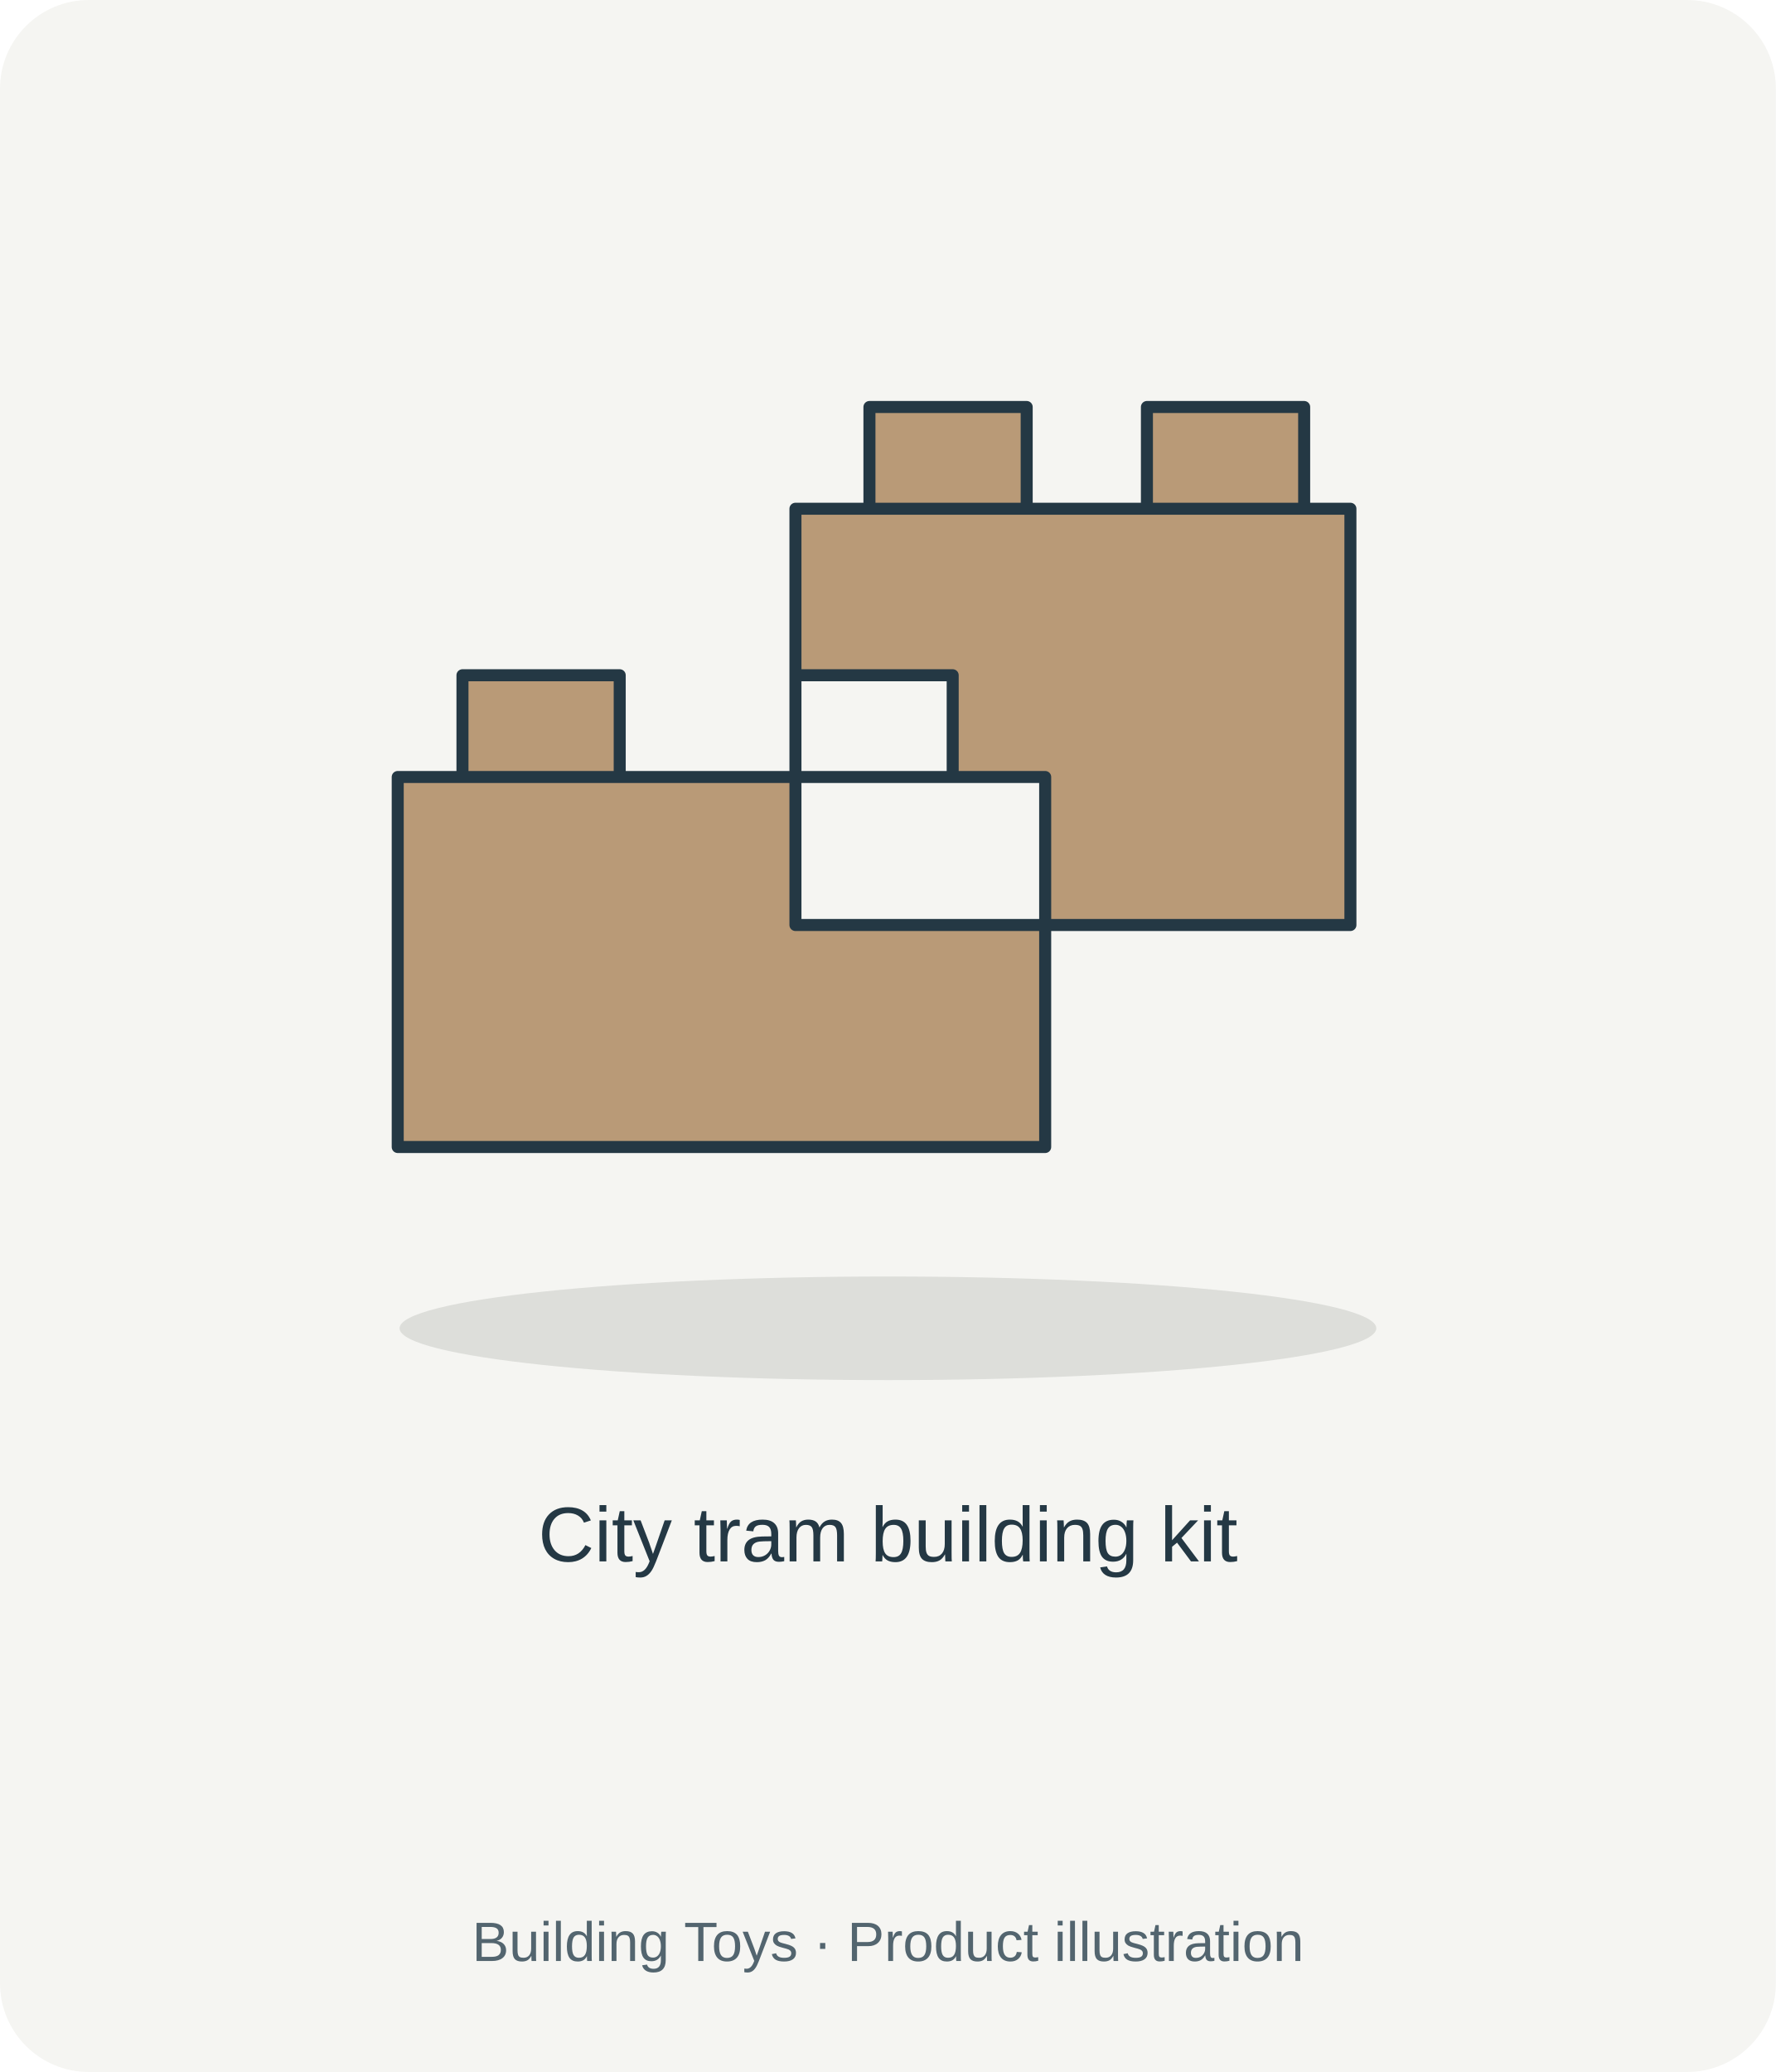
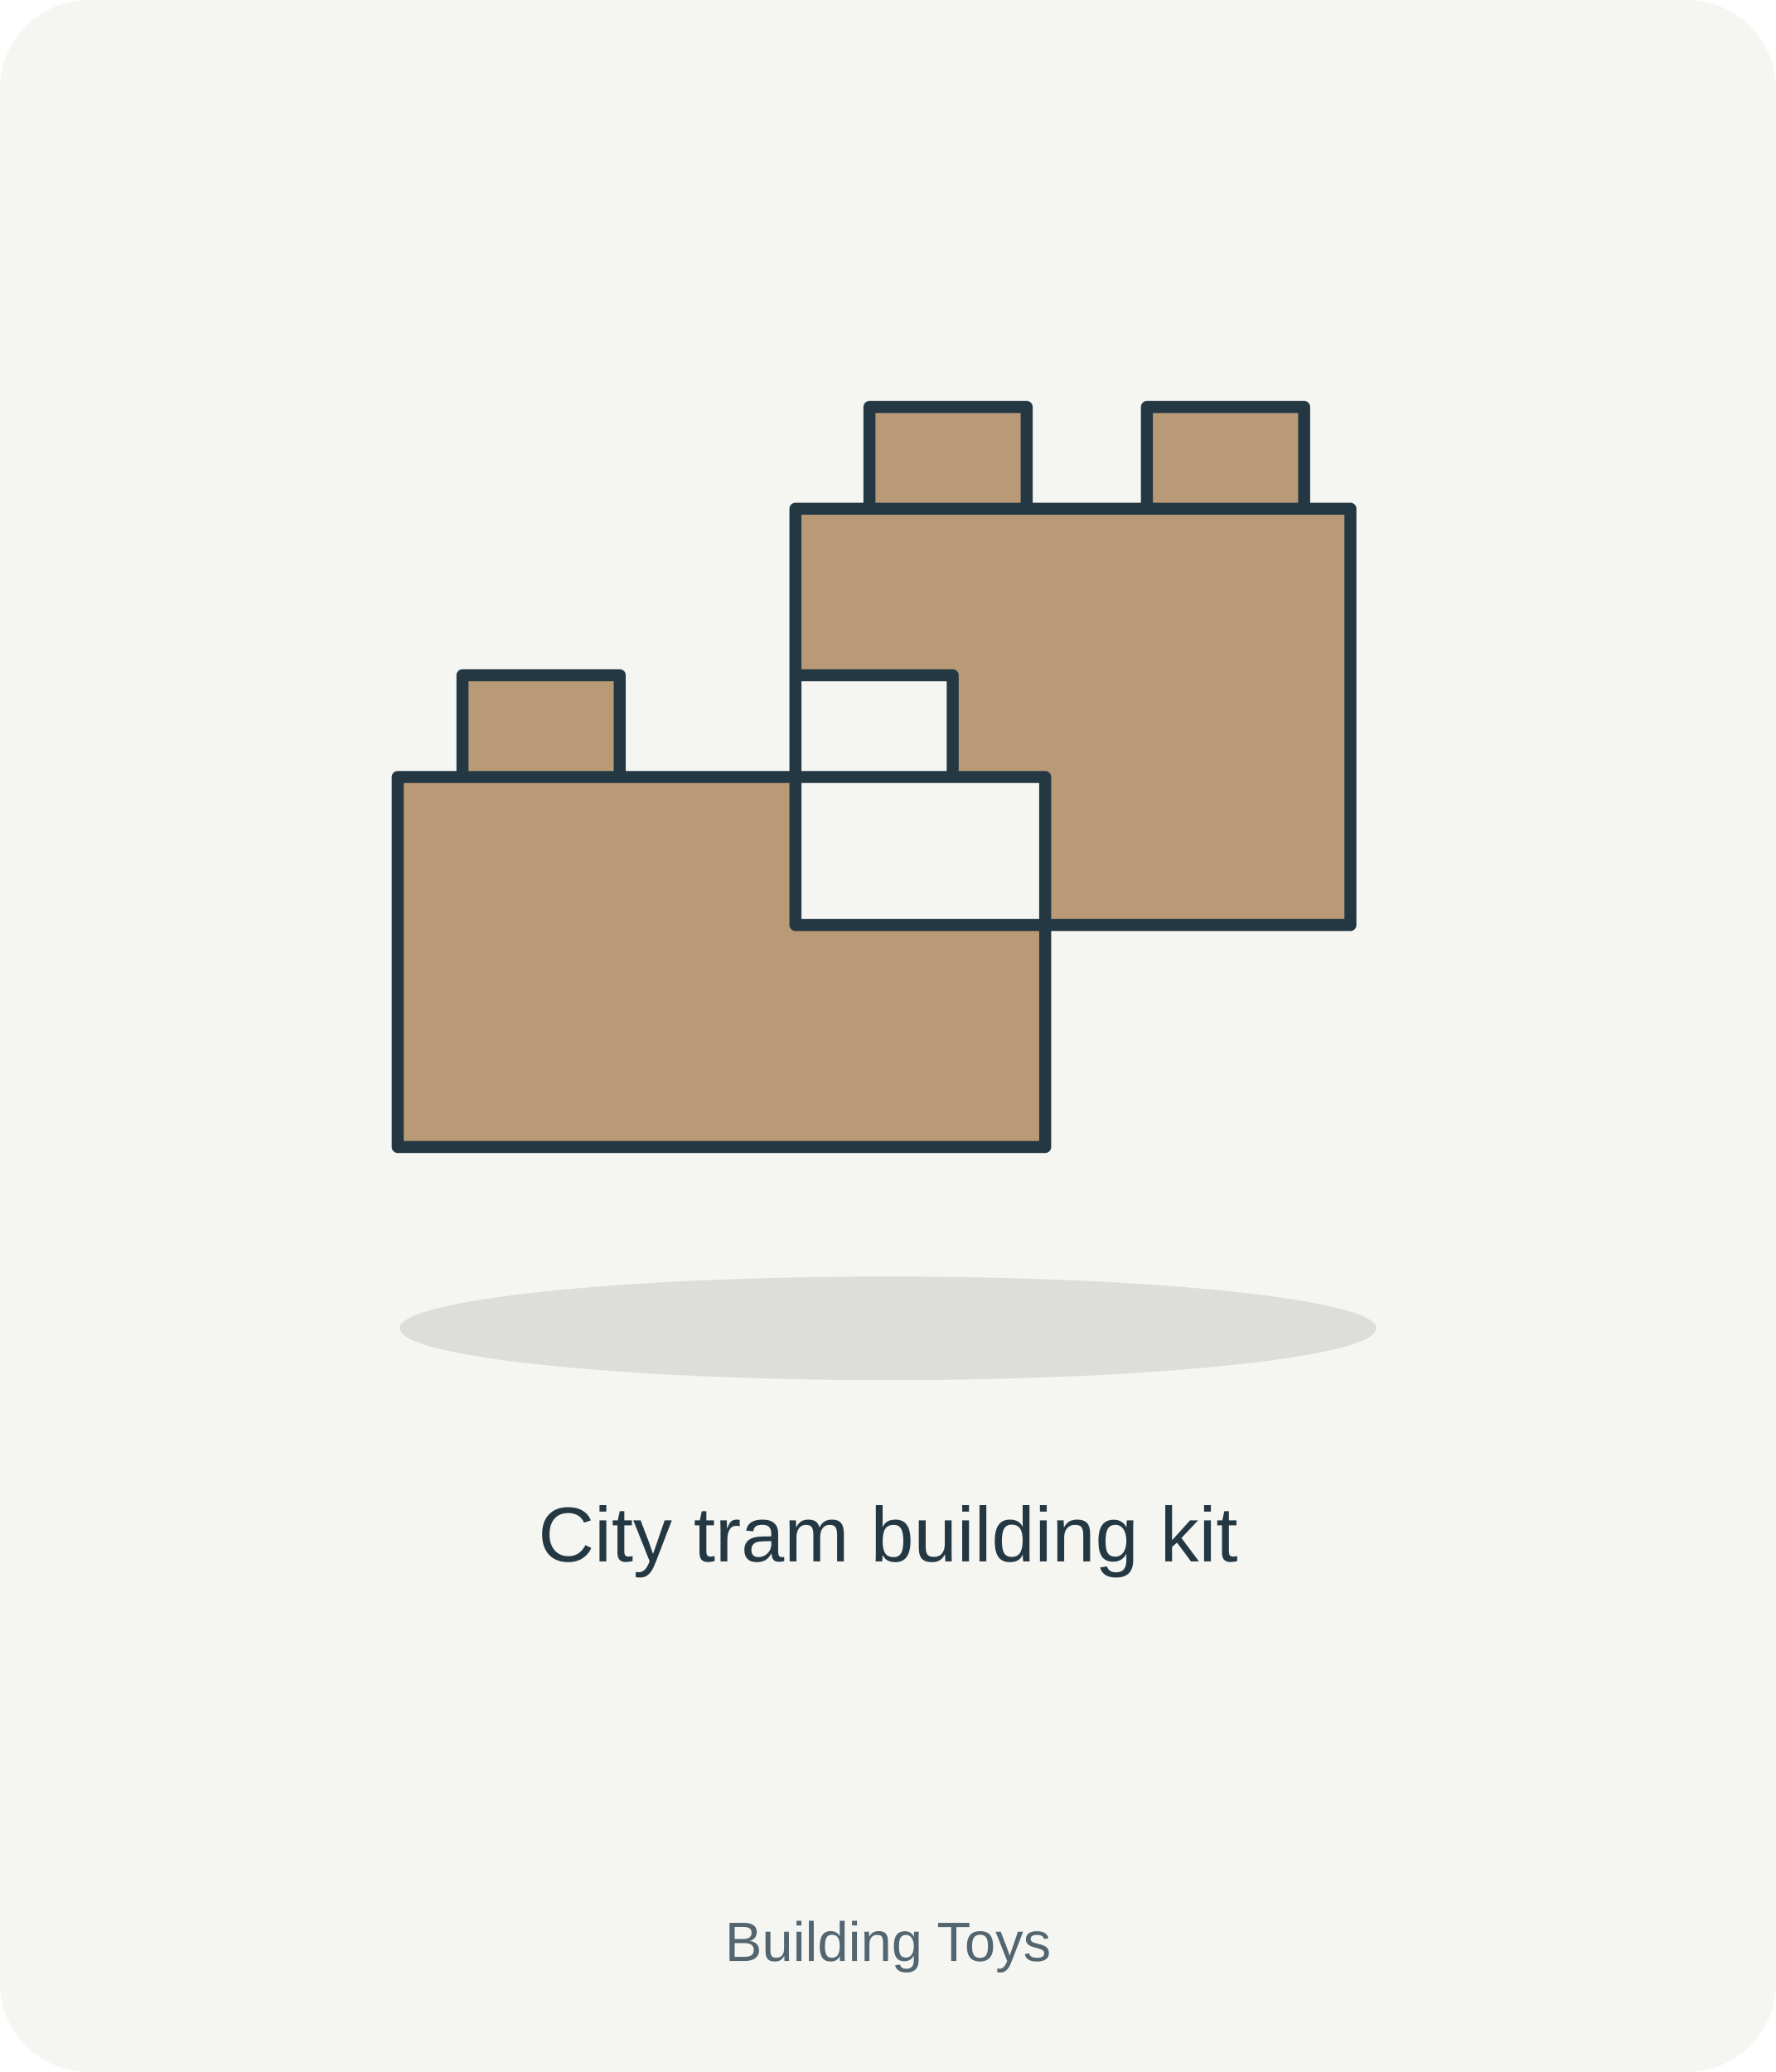
<svg xmlns="http://www.w3.org/2000/svg" width="480" height="560" viewBox="0 0 480 560">
  <rect width="480" height="560" rx="24" fill="#f5f5f2" />
  <ellipse cx="240" cy="359" rx="132" ry="14" fill="#dddeda" />
  <path d="M27 58h70v40H27z M70 29h60v45H70z M34 47h17v11H34z M70 47h17v11H70z M78 18h17v11H78z M108 18h17v11h-17z" transform="translate(40 65) scale(2.5)" fill="#b99a77" stroke="#243844" stroke-width="1.3" stroke-linejoin="round" fill-rule="evenodd" />
  <text x="240" y="422" text-anchor="middle" font-family="Arial,sans-serif" font-size="21" fill="#243844">City tram building kit</text>
-   <text x="240" y="530" text-anchor="middle" font-family="Arial,sans-serif" font-size="15" fill="#53656f">Building Toys · Product illustration</text>
+   <text x="240" y="530" text-anchor="middle" font-family="Arial,sans-serif" font-size="15" fill="#53656f">Building Toys</text>
</svg>
